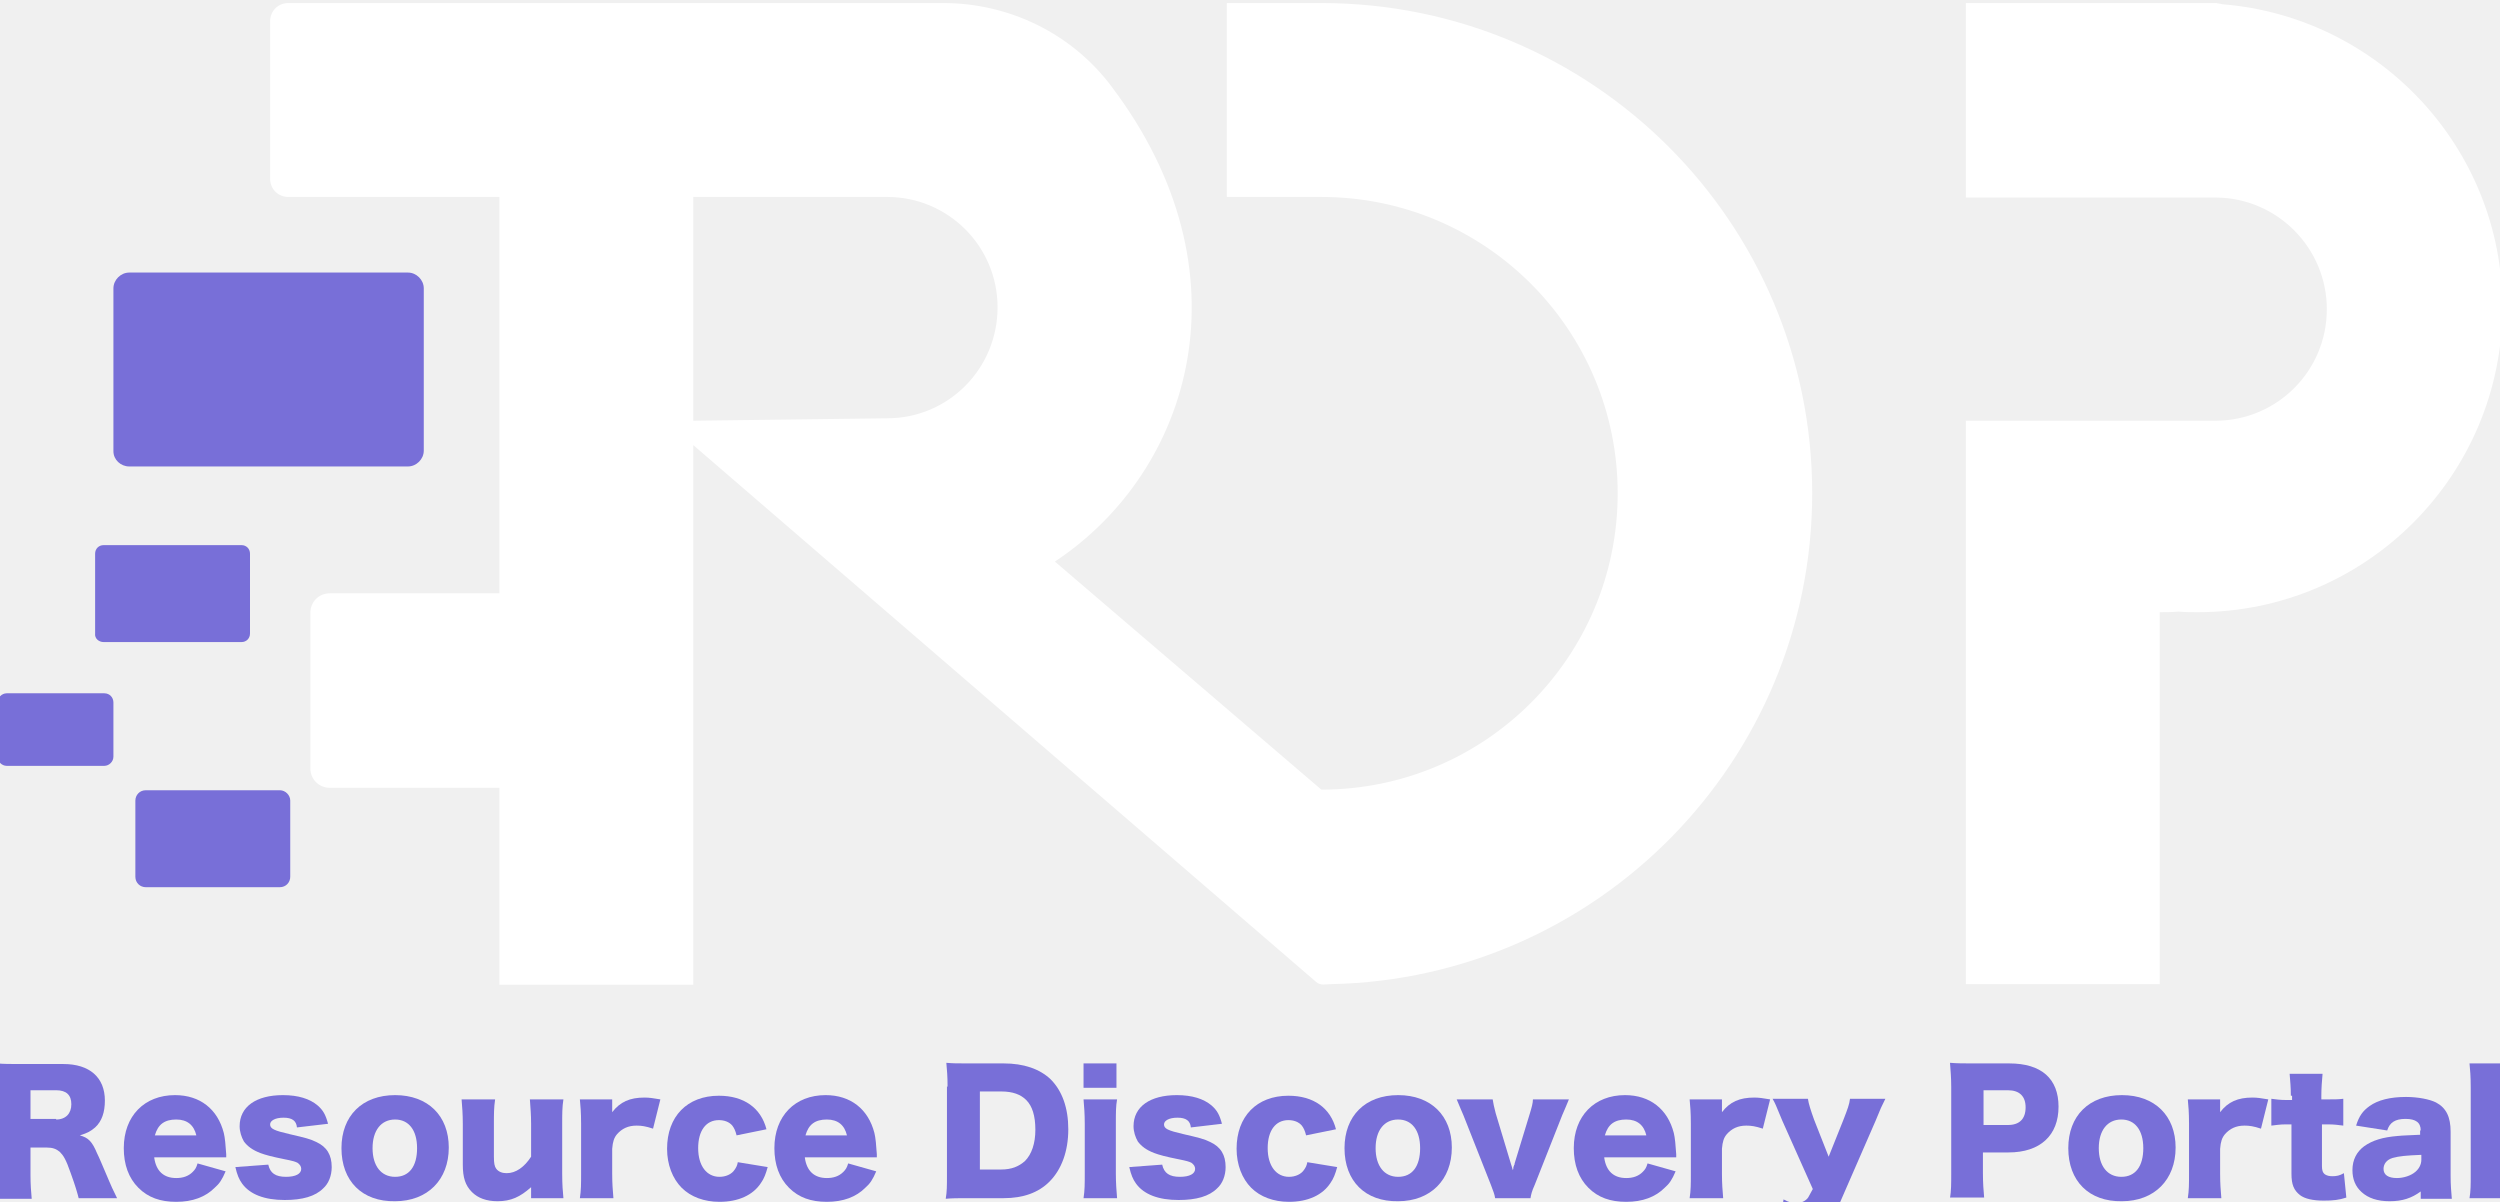
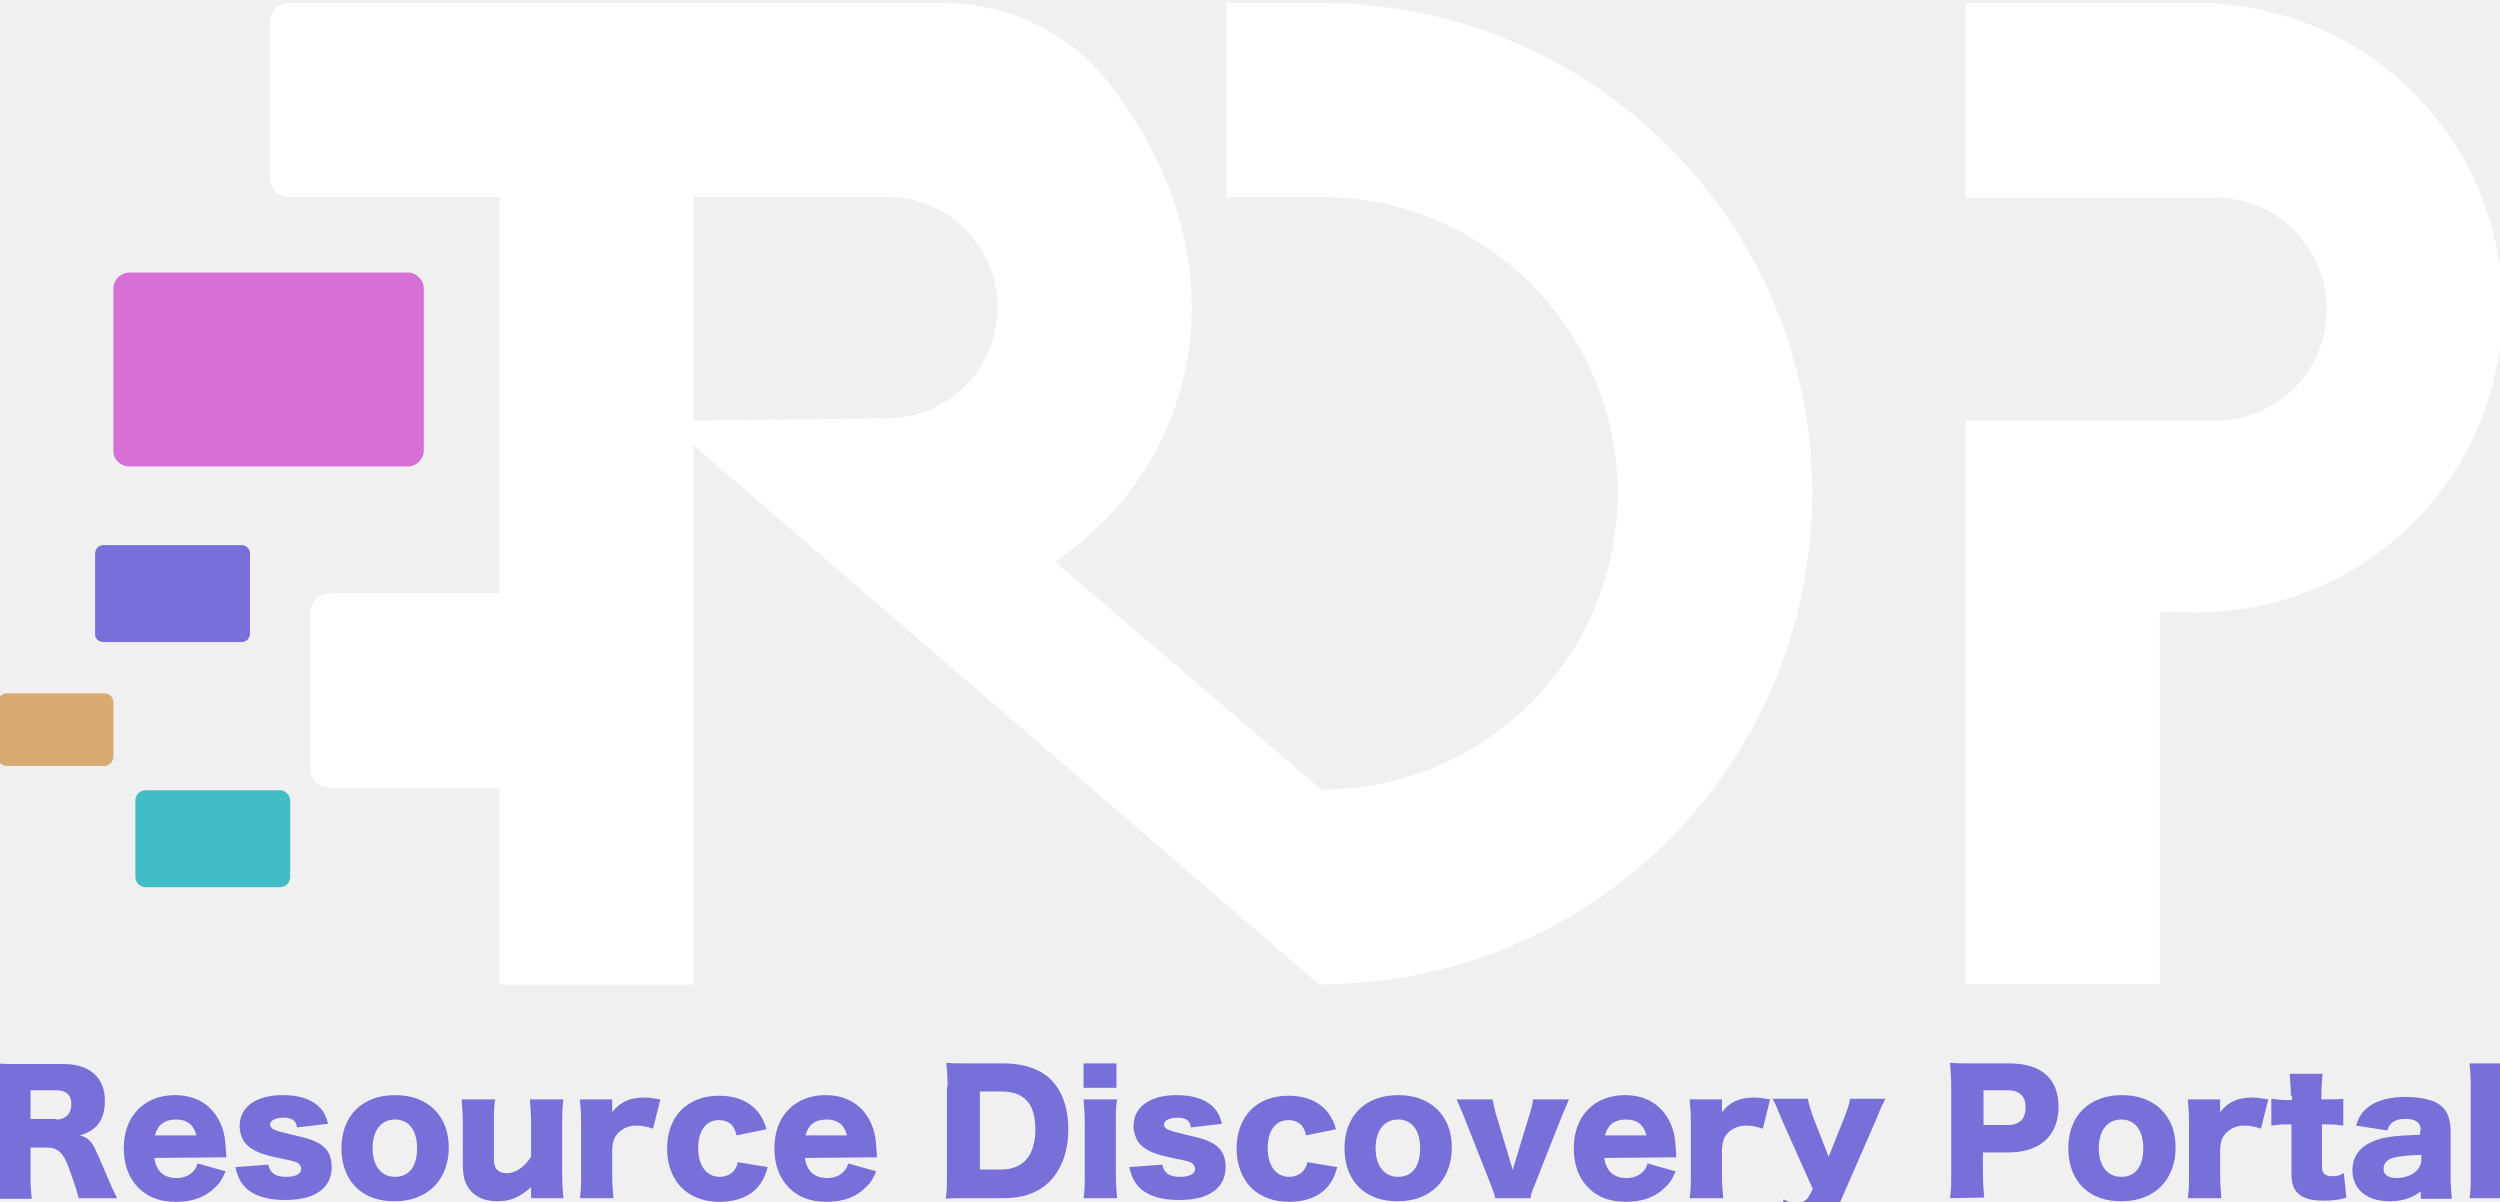
<svg xmlns="http://www.w3.org/2000/svg" version="1.1" id="Layer_1" x="0px" y="0px" viewBox="0 0 410 197" style="enable-background:new 0 0 410 197;" xml:space="preserve">
  <style type="text/css">
	.st0{fill:#FFFFFF;}
- 	.st1{fill:#786FD8;}
+ 	.st1{fill:#D670D6;}
+ 	.st2{fill:#786FD8;}
+ 	.st3{fill:#42BDC6;}
+ 	.st4{fill:#D6AA70;}
</style>
  <g>
-     <path class="st0" d="M216.7,0.5h-15.5v31.8h15.5h0c26.9,0,48.6,21.8,48.6,48.6c0,26.9-21.8,48.6-48.6,48.6l-43.7-37.4   c22.5-14.9,32.3-47.5,9.3-77.9c-6.5-8.7-16.8-13.7-27.6-13.7h-41.1h-0.8H97.8H47.3c-1.7,0-3,1.3-3,3v25.8c0,1.7,1.3,3,3,3h34.6v65   H54.1c-1.8,0-3.2,1.4-3.2,3.2V126c0,1.8,1.4,3.2,3.2,3.2h27.8v32.3h31.8V73l102.1,88c0.8,0.7,1.5,0.4,2.5,0.4   c43.7-0.9,78.9-36.6,78.9-80.5C297.2,36.5,261.2,0.5,216.7,0.5z M145.5,68.6L145.5,68.6L113.7,69V32.3h31.8v0   c10,0,18.1,8.1,18.1,18.1C163.6,60.5,155.5,68.6,145.5,68.6z" />
+     <path class="st0" d="M216.7,0.5h-15.5v31.8h15.5l0,0c26.9,0,48.6,21.8,48.6,48.6c0,26.9-21.8,48.6-48.6,48.6L173,92.1   c22.5-14.9,32.3-47.5,9.3-77.9c-6.5-8.7-16.8-13.7-27.6-13.7h-41.1h-0.8h-15H47.3c-1.7,0-3,1.3-3,3v25.8c0,1.7,1.3,3,3,3h34.6v65   H54.1c-1.8,0-3.2,1.4-3.2,3.2V126c0,1.8,1.4,3.2,3.2,3.2h27.8v32.3h31.8V73l102.1,88c0.8,0.7,1.5,0.4,2.5,0.4   c43.7-0.9,78.9-36.6,78.9-80.5C297.2,36.5,261.2,0.5,216.7,0.5z M145.5,68.6L145.5,68.6L113.7,69V32.3h31.8l0,0   c10,0,18.1,8.1,18.1,18.1C163.6,60.5,155.5,68.6,145.5,68.6z" />
    <path class="st1" d="M21.2,76.5h45.7c1.4,0,2.6-1.2,2.6-2.6V47.3c0-1.4-1.2-2.6-2.6-2.6H21.2c-1.4,0-2.6,1.2-2.6,2.6V74   C18.6,75.4,19.8,76.5,21.2,76.5z" />
-     <path class="st1" d="M17,105.3h22.6c0.8,0,1.4-0.6,1.4-1.4V90.8c0-0.8-0.6-1.4-1.4-1.4H17c-0.8,0-1.4,0.6-1.4,1.4v13.1   C15.5,104.7,16.2,105.3,17,105.3z" />
-     <path class="st1" d="M45.9,129.6h-22c-1,0-1.7,0.8-1.7,1.7v12.5c0,1,0.8,1.7,1.7,1.7h22c1,0,1.7-0.8,1.7-1.7v-12.5   C47.6,130.4,46.8,129.6,45.9,129.6z" />
-     <path class="st1" d="M17.1,113.7h-16c-0.8,0-1.5,0.7-1.5,1.5v8.9c0,0.8,0.7,1.5,1.5,1.5h16c0.8,0,1.5-0.7,1.5-1.5v-8.9   C18.6,114.4,18,113.7,17.1,113.7z" />
-     <path class="st0" d="M364.5,0.7c-0.3-0.1-0.7-0.1-1-0.2h-41.1v17.6v14.3h41.1v0c10,0.1,18.1,8.3,18.1,18.3   c0,10.1-8.1,18.2-18.1,18.3v0h-41.1v13.8v78.6h31.8v-61c1,0,2,0,3.1-0.1c1,0.1,2.1,0.1,3.1,0.1c27.6,0,50-22.4,50-50   C410.4,24.3,390.2,2.8,364.5,0.7z" />
+     <path class="st2" d="M17,105.3h22.6c0.8,0,1.4-0.6,1.4-1.4V90.8c0-0.8-0.6-1.4-1.4-1.4H17c-0.8,0-1.4,0.6-1.4,1.4v13.1   C15.5,104.7,16.2,105.3,17,105.3z" />
+     <path class="st3" d="M45.9,129.6h-22c-1,0-1.7,0.8-1.7,1.7v12.5c0,1,0.8,1.7,1.7,1.7h22c1,0,1.7-0.8,1.7-1.7v-12.5   C47.6,130.4,46.8,129.6,45.9,129.6z" />
+     <path class="st4" d="M17.1,113.7h-16c-0.8,0-1.5,0.7-1.5,1.5v8.9c0,0.8,0.7,1.5,1.5,1.5h16c0.8,0,1.5-0.7,1.5-1.5v-8.9   C18.6,114.4,18,113.7,17.1,113.7z" />
+     <path class="st0" d="M364.5,0.7c-0.3-0.1-0.7-0.1-1-0.2h-41.1v17.6v14.3h41.1l0,0c10,0.1,18.1,8.3,18.1,18.3   c0,10.1-8.1,18.2-18.1,18.3l0,0h-41.1v13.8v78.6h31.8v-61c1,0,2,0,3.1-0.1c1,0.1,2.1,0.1,3.1,0.1c27.6,0,50-22.4,50-50   C410.4,24.3,390.2,2.8,364.5,0.7z" />
  </g>
  <g>
-     <path class="st1" d="M12.9,196.5c-0.2-0.8-0.5-1.9-1.3-4.1c-0.8-2.3-1.2-2.9-1.8-3.5c-0.6-0.5-1.2-0.7-2.1-0.7H5v4.4   c0,1.8,0.1,2.8,0.2,4h-5.7c0.2-1.2,0.2-2,0.2-4v-14.3c0-1.6-0.1-2.6-0.2-3.9c1.2,0.1,2.1,0.1,4,0.1h6.9c4.3,0,6.8,2.2,6.8,6   c0,1.9-0.5,3.4-1.6,4.4c-0.7,0.6-1.2,0.9-2.5,1.3c1.4,0.4,2,1,2.8,2.9c0.4,0.8,0.8,1.8,2,4.6c0.3,0.7,0.6,1.4,1.3,2.8H12.9z    M9.2,183.6c1.6,0,2.5-1,2.5-2.5c0-1.5-0.8-2.3-2.5-2.3H5v4.7H9.2z" />
-     <path class="st1" d="M25.3,189.9c0.3,2.1,1.5,3.3,3.6,3.3c1.1,0,2-0.3,2.7-1c0.4-0.4,0.6-0.7,0.8-1.4l4.6,1.3c-0.6,1.4-1,2-1.8,2.7   c-1.5,1.5-3.6,2.3-6.3,2.3c-2.6,0-4.6-0.7-6.2-2.3c-1.6-1.6-2.4-3.8-2.4-6.5c0-5.3,3.4-8.7,8.4-8.7c4.1,0,7,2.3,8,6.2   c0.2,0.8,0.3,2,0.4,3.5c0,0.1,0,0.3,0,0.5H25.3z M32.2,186.2c-0.4-1.7-1.5-2.6-3.3-2.6c-1.9,0-3,0.8-3.5,2.6H32.2z" />
-     <path class="st1" d="M44,191c0.3,1.4,1.2,2,2.9,2c1.6,0,2.5-0.5,2.5-1.3c0-0.4-0.2-0.7-0.6-1c-0.4-0.2-0.7-0.3-2.2-0.6   c-2-0.4-3.1-0.7-3.9-1c-1.3-0.5-2.1-1.1-2.7-1.9c-0.4-0.7-0.7-1.6-0.7-2.5c0-3.2,2.7-5.1,7.1-5.1c2.5,0,4.4,0.6,5.7,1.7   c0.9,0.8,1.3,1.5,1.7,3l-5.1,0.6c-0.1-1.1-0.8-1.6-2.2-1.6c-1.4,0-2.2,0.5-2.2,1.1c0,0.7,0.6,1,3.2,1.6c2.6,0.6,3.4,0.8,4.4,1.3   c1.7,0.8,2.5,2.1,2.5,4.1c0,1.4-0.5,2.7-1.4,3.5c-1.3,1.3-3.4,1.9-6.3,1.9c-3.3,0-5.7-0.9-7-2.7c-0.5-0.7-0.8-1.4-1.1-2.7L44,191z" />
-     <path class="st1" d="M56,188.3c0-5.3,3.4-8.7,8.8-8.7c5.4,0,8.8,3.4,8.8,8.6c0,5.3-3.5,8.8-8.8,8.8C59.4,197.1,56,193.7,56,188.3z    M61.1,188.3c0,2.9,1.4,4.7,3.7,4.7s3.6-1.7,3.6-4.7c0-3-1.4-4.7-3.6-4.7C62.5,183.6,61.1,185.4,61.1,188.3z" />
-     <path class="st1" d="M92.4,180.3c-0.2,1.2-0.2,2.4-0.2,4v8.2c0,1.8,0.1,2.9,0.2,4h-5.3v-1.1c0-0.1,0-0.5,0-0.7   c-1.8,1.6-3.3,2.3-5.5,2.3c-1.8,0-3.2-0.5-4.2-1.5c-1.1-1.1-1.5-2.4-1.5-4.5v-6.7c0-1.5-0.1-2.9-0.2-4h5.5c-0.2,1.3-0.2,2.4-0.2,4   v5.4c0,1.1,0.1,1.6,0.4,2c0.4,0.5,1,0.7,1.7,0.7c1.5,0,2.9-1,4-2.7v-5.4c0-1.5-0.1-2.6-0.2-4H92.4z" />
-     <path class="st1" d="M107.1,185.1c-1.2-0.4-1.9-0.5-2.7-0.5c-1.4,0-2.4,0.5-3.2,1.4c-0.5,0.6-0.7,1.2-0.8,2.4v4.1   c0,1.7,0.1,2.7,0.2,4h-5.5c0.2-1.3,0.2-2.3,0.2-4v-8.2c0-1.9-0.1-2.9-0.2-4h5.3v2.1c1.3-1.7,2.9-2.4,5.3-2.4c0.8,0,1.4,0.1,2.6,0.3   L107.1,185.1z" />
-     <path class="st1" d="M120.8,186.2c-0.2-0.8-0.4-1.2-0.7-1.6c-0.5-0.6-1.3-0.9-2.2-0.9c-2.1,0-3.4,1.7-3.4,4.6   c0,2.9,1.4,4.7,3.5,4.7c1,0,2-0.4,2.5-1.2c0.2-0.3,0.4-0.6,0.5-1.2l4.9,0.8c-0.3,1.1-0.6,1.9-1.1,2.6c-1.3,2-3.7,3.1-6.8,3.1   c-2.5,0-4.7-0.8-6.2-2.3c-1.5-1.5-2.4-3.8-2.4-6.4c0-5.3,3.3-8.7,8.5-8.7c4.1,0,6.9,2,7.8,5.5L120.8,186.2z" />
-     <path class="st1" d="M132,189.9c0.3,2.1,1.5,3.3,3.6,3.3c1.1,0,2-0.3,2.7-1c0.4-0.4,0.6-0.7,0.8-1.4l4.6,1.3c-0.6,1.4-1,2-1.8,2.7   c-1.5,1.5-3.6,2.3-6.3,2.3c-2.6,0-4.6-0.7-6.2-2.3c-1.6-1.6-2.4-3.8-2.4-6.5c0-5.3,3.4-8.7,8.4-8.7c4.1,0,7,2.3,8,6.2   c0.2,0.8,0.3,2,0.4,3.5c0,0.1,0,0.3,0,0.5H132z M138.9,186.2c-0.4-1.7-1.5-2.6-3.3-2.6c-1.9,0-3,0.8-3.5,2.6H138.9z" />
-     <path class="st1" d="M155.4,178.2c0-1.8-0.1-2.7-0.2-3.9c1.1,0.1,1.7,0.1,3.9,0.1h5.5c3.3,0,5.9,0.9,7.7,2.6   c1.9,1.9,2.9,4.7,2.9,8.2c0,3.6-1.1,6.6-3.1,8.6c-1.8,1.8-4.3,2.7-7.5,2.7h-5.6c-2,0-2.8,0-3.9,0.1c0.2-1.2,0.2-2,0.2-3.9V178.2z    M164.2,191.8c1.7,0,2.9-0.5,3.9-1.4c1.1-1.1,1.7-2.9,1.7-5.1c0-2.3-0.5-3.9-1.5-4.9c-0.9-0.9-2.2-1.4-4.1-1.4h-3.5v12.8H164.2z" />
-     <path class="st1" d="M183.2,180.3c-0.2,1.1-0.2,2.1-0.2,4v8.2c0,1.4,0.1,2.9,0.2,4h-5.5c0.2-1.3,0.2-2.3,0.2-4v-8.2   c0-1.7-0.1-2.8-0.2-4H183.2z M183.1,174.4v4h-5.4v-4H183.1z" />
-     <path class="st1" d="M190.6,191c0.3,1.4,1.2,2,2.9,2c1.6,0,2.5-0.5,2.5-1.3c0-0.4-0.2-0.7-0.6-1c-0.4-0.2-0.7-0.3-2.2-0.6   c-2-0.4-3.1-0.7-3.9-1c-1.3-0.5-2.1-1.1-2.7-1.9c-0.4-0.7-0.7-1.6-0.7-2.5c0-3.2,2.7-5.1,7.1-5.1c2.5,0,4.4,0.6,5.7,1.7   c0.9,0.8,1.3,1.5,1.7,3l-5.1,0.6c-0.1-1.1-0.8-1.6-2.2-1.6c-1.4,0-2.2,0.5-2.2,1.1c0,0.7,0.6,1,3.2,1.6c2.6,0.6,3.4,0.8,4.4,1.3   c1.7,0.8,2.5,2.1,2.5,4.1c0,1.4-0.5,2.7-1.4,3.5c-1.3,1.3-3.4,1.9-6.3,1.9c-3.3,0-5.7-0.9-7-2.7c-0.5-0.7-0.8-1.4-1.1-2.7   L190.6,191z" />
-     <path class="st1" d="M214.2,186.2c-0.2-0.8-0.4-1.2-0.7-1.6c-0.5-0.6-1.3-0.9-2.2-0.9c-2.1,0-3.4,1.7-3.4,4.6   c0,2.9,1.4,4.7,3.5,4.7c1,0,2-0.4,2.5-1.2c0.2-0.3,0.4-0.6,0.5-1.2l4.9,0.8c-0.3,1.1-0.6,1.9-1.1,2.6c-1.3,2-3.7,3.1-6.8,3.1   c-2.5,0-4.7-0.8-6.2-2.3c-1.5-1.5-2.4-3.8-2.4-6.4c0-5.3,3.3-8.7,8.5-8.7c4.1,0,6.9,2,7.8,5.5L214.2,186.2z" />
-     <path class="st1" d="M220.5,188.3c0-5.3,3.4-8.7,8.8-8.7c5.4,0,8.8,3.4,8.8,8.6c0,5.3-3.5,8.8-8.8,8.8   C223.9,197.1,220.5,193.7,220.5,188.3z M225.6,188.3c0,2.9,1.4,4.7,3.7,4.7c2.3,0,3.6-1.7,3.6-4.7c0-3-1.4-4.7-3.6-4.7   C227,183.6,225.6,185.4,225.6,188.3z" />
-     <path class="st1" d="M244.8,180.3c0.1,0.6,0.2,1.2,0.5,2.3l2.5,8.3c0,0.1,0.1,0.2,0.1,0.3c0.1,0.3,0.1,0.3,0.2,0.7   c0.1-0.2,0.1-0.4,0.1-0.5c0-0.1,0.1-0.1,0.1-0.3c0.1-0.1,0.1-0.2,0.1-0.3l2.5-8.2c0.3-1,0.5-1.7,0.5-2.3h5.9   c-0.5,1.2-0.7,1.7-1.1,2.6l-4.5,11.4c-0.5,1.1-0.6,1.6-0.7,2.2h-5.8c-0.1-0.7-0.3-1.1-0.7-2.2l-4.5-11.4c-0.2-0.4-0.5-1.2-1.1-2.6   H244.8z" />
-     <path class="st1" d="M263.1,189.9c0.3,2.1,1.5,3.3,3.6,3.3c1.1,0,2-0.3,2.7-1c0.4-0.4,0.6-0.7,0.8-1.4l4.6,1.3   c-0.6,1.4-1,2-1.8,2.7c-1.5,1.5-3.6,2.3-6.3,2.3c-2.6,0-4.6-0.7-6.2-2.3c-1.6-1.6-2.4-3.8-2.4-6.5c0-5.3,3.4-8.7,8.4-8.7   c4.1,0,7,2.3,8,6.2c0.2,0.8,0.3,2,0.4,3.5c0,0.1,0,0.3,0,0.5H263.1z M270,186.2c-0.4-1.7-1.5-2.6-3.3-2.6c-1.9,0-3,0.8-3.5,2.6H270   z" />
-     <path class="st1" d="M289.1,185.1c-1.2-0.4-1.9-0.5-2.7-0.5c-1.4,0-2.4,0.5-3.2,1.4c-0.5,0.6-0.7,1.2-0.8,2.4v4.1   c0,1.7,0.1,2.7,0.2,4h-5.5c0.2-1.3,0.2-2.3,0.2-4v-8.2c0-1.9-0.1-2.9-0.2-4h5.3v2.1c1.3-1.7,2.9-2.4,5.3-2.4c0.8,0,1.4,0.1,2.6,0.3   L289.1,185.1z" />
-     <path class="st1" d="M292.3,183.8c-1.1-2.7-1.2-2.9-1.6-3.6h5.8c0.1,0.8,0.5,2,1,3.4l2.4,6.1l2.4-6c0.7-1.8,1-2.6,1.1-3.5h5.8   c-0.7,1.4-0.7,1.4-1.6,3.6l-6.1,14c-1.1,2.5-3,3.6-6,3.6c-1.2,0-2.2-0.1-3.6-0.5l0.6-4.2c0.9,0.5,1.4,0.6,2.1,0.6   c1,0,1.8-0.5,2.1-1.2l0.6-1.1L292.3,183.8z" />
-     <path class="st1" d="M319.8,196.5c0.2-1.2,0.2-2.4,0.2-3.9v-14.4c0-1.4-0.1-2.6-0.2-3.9c1.2,0.1,2.2,0.1,3.9,0.1h5.8   c5.3,0,8.1,2.5,8.1,7.1c0,4.7-3,7.5-8.2,7.5h-4.2v3.4c0,1.6,0.1,2.9,0.2,4H319.8z M329.3,184.5c1.9,0,2.9-1,2.9-2.9   c0-1.8-1-2.8-2.9-2.8h-4v5.7H329.3z" />
-     <path class="st1" d="M339.2,188.3c0-5.3,3.4-8.7,8.8-8.7c5.4,0,8.8,3.4,8.8,8.6c0,5.3-3.5,8.8-8.8,8.8   C342.6,197.1,339.2,193.7,339.2,188.3z M344.2,188.3c0,2.9,1.4,4.7,3.7,4.7c2.3,0,3.6-1.7,3.6-4.7c0-3-1.4-4.7-3.6-4.7   C345.6,183.6,344.2,185.4,344.2,188.3z" />
-     <path class="st1" d="M370.8,185.1c-1.2-0.4-1.9-0.5-2.7-0.5c-1.4,0-2.4,0.5-3.2,1.4c-0.5,0.6-0.7,1.2-0.8,2.4v4.1   c0,1.7,0.1,2.7,0.2,4h-5.5c0.2-1.3,0.2-2.3,0.2-4v-8.2c0-1.9-0.1-2.9-0.2-4h5.3v2.1c1.3-1.7,2.9-2.4,5.3-2.4c0.8,0,1.4,0.1,2.6,0.3   L370.8,185.1z" />
-     <path class="st1" d="M375.7,179.7c0-1.3-0.1-2.4-0.2-3.6h5.4c-0.1,1.1-0.2,2.4-0.2,3.6v0.6h1c1.2,0,1.8,0,2.6-0.1v4.4   c-0.8-0.1-1.5-0.2-2.4-0.2h-1.1v6.8c0,0.7,0.1,1.1,0.5,1.4c0.3,0.2,0.7,0.3,1.2,0.3c0.7,0,1.2-0.1,1.9-0.5l0.4,4   c-1.2,0.4-2.2,0.5-3.7,0.5c-1.8,0-3.1-0.3-3.9-0.9c-1-0.8-1.4-1.7-1.4-3.5v-8.1h-1c-0.8,0-1.5,0.1-2.3,0.2v-4.4   c0.8,0.1,1.4,0.2,2.4,0.2h1V179.7z" />
-     <path class="st1" d="M397,185.4c0-1.3-0.8-1.9-2.5-1.9c-1.7,0-2.6,0.6-3,1.9l-5.1-0.8c0.5-1.6,1.1-2.4,2.2-3.2c1.4-1,3.4-1.5,6-1.5   c2,0,3.9,0.4,4.9,0.9c1.7,0.9,2.4,2.4,2.4,4.8v7.2c0,1.6,0.1,2.6,0.2,3.8H397v-1.2c-1.5,1.1-3,1.6-5.1,1.6c-2,0-3.5-0.5-4.6-1.5   c-1-0.9-1.5-2.1-1.5-3.6c0-1.7,0.7-3,1.9-3.9c1.4-1,3.1-1.5,5.5-1.7c1-0.1,1.8-0.1,3.7-0.2V185.4z M397,189.4   c-2.4,0.1-3.5,0.2-4.6,0.5c-1,0.3-1.5,1-1.5,1.8c0,1,0.8,1.5,2.2,1.5c1.1,0,2.3-0.4,3-1c0.6-0.5,1-1.2,1-2V189.4z" />
-     <path class="st1" d="M410.5,174.4c-0.2,1.1-0.2,2.2-0.2,4v14.1c0,1.6,0.1,2.6,0.2,4h-5.5c0.2-1.2,0.2-2.1,0.2-4v-14.1   c0-1.9-0.1-3-0.2-4H410.5z" />
+     <path class="st2" d="M12.9,196.5c-0.2-0.8-0.5-1.9-1.3-4.1c-0.8-2.3-1.2-2.9-1.8-3.5c-0.6-0.5-1.2-0.7-2.1-0.7H5v4.4   c0,1.8,0.1,2.8,0.2,4h-5.7c0.2-1.2,0.2-2,0.2-4v-14.3c0-1.6-0.1-2.6-0.2-3.9c1.2,0.1,2.1,0.1,4,0.1h6.9c4.3,0,6.8,2.2,6.8,6   c0,1.9-0.5,3.4-1.6,4.4c-0.7,0.6-1.2,0.9-2.5,1.3c1.4,0.4,2,1,2.8,2.9c0.4,0.8,0.8,1.8,2,4.6c0.3,0.7,0.6,1.4,1.3,2.8H12.9z    M9.2,183.6c1.6,0,2.5-1,2.5-2.5s-0.8-2.3-2.5-2.3H5v4.7h4.2V183.6z" />
+     <path class="st2" d="M25.3,189.9c0.3,2.1,1.5,3.3,3.6,3.3c1.1,0,2-0.3,2.7-1c0.4-0.4,0.6-0.7,0.8-1.4l4.6,1.3c-0.6,1.4-1,2-1.8,2.7   c-1.5,1.5-3.6,2.3-6.3,2.3c-2.6,0-4.6-0.7-6.2-2.3s-2.4-3.8-2.4-6.5c0-5.3,3.4-8.7,8.4-8.7c4.1,0,7,2.3,8,6.2   c0.2,0.8,0.3,2,0.4,3.5c0,0.1,0,0.3,0,0.5L25.3,189.9L25.3,189.9z M32.2,186.2c-0.4-1.7-1.5-2.6-3.3-2.6c-1.9,0-3,0.8-3.5,2.6H32.2   z" />
+     <path class="st2" d="M44,191c0.3,1.4,1.2,2,2.9,2c1.6,0,2.5-0.5,2.5-1.3c0-0.4-0.2-0.7-0.6-1c-0.4-0.2-0.7-0.3-2.2-0.6   c-2-0.4-3.1-0.7-3.9-1c-1.3-0.5-2.1-1.1-2.7-1.9c-0.4-0.7-0.7-1.6-0.7-2.5c0-3.2,2.7-5.1,7.1-5.1c2.5,0,4.4,0.6,5.7,1.7   c0.9,0.8,1.3,1.5,1.7,3l-5.1,0.6c-0.1-1.1-0.8-1.6-2.2-1.6s-2.2,0.5-2.2,1.1c0,0.7,0.6,1,3.2,1.6c2.6,0.6,3.4,0.8,4.4,1.3   c1.7,0.8,2.5,2.1,2.5,4.1c0,1.4-0.5,2.7-1.4,3.5c-1.3,1.3-3.4,1.9-6.3,1.9c-3.3,0-5.7-0.9-7-2.7c-0.5-0.7-0.8-1.4-1.1-2.7L44,191z" />
+     <path class="st2" d="M56,188.3c0-5.3,3.4-8.7,8.8-8.7s8.8,3.4,8.8,8.6c0,5.3-3.5,8.8-8.8,8.8C59.4,197.1,56,193.7,56,188.3z    M61.1,188.3c0,2.9,1.4,4.7,3.7,4.7s3.6-1.7,3.6-4.7s-1.4-4.7-3.6-4.7C62.5,183.6,61.1,185.4,61.1,188.3z" />
+     <path class="st2" d="M92.4,180.3c-0.2,1.2-0.2,2.4-0.2,4v8.2c0,1.8,0.1,2.9,0.2,4h-5.3v-1.1c0-0.1,0-0.5,0-0.7   c-1.8,1.6-3.3,2.3-5.5,2.3c-1.8,0-3.2-0.5-4.2-1.5c-1.1-1.1-1.5-2.4-1.5-4.5v-6.7c0-1.5-0.1-2.9-0.2-4h5.5c-0.2,1.3-0.2,2.4-0.2,4   v5.4c0,1.1,0.1,1.6,0.4,2c0.4,0.5,1,0.7,1.7,0.7c1.5,0,2.9-1,4-2.7v-5.4c0-1.5-0.1-2.6-0.2-4H92.4z" />
+     <path class="st2" d="M107.1,185.1c-1.2-0.4-1.9-0.5-2.7-0.5c-1.4,0-2.4,0.5-3.2,1.4c-0.5,0.6-0.7,1.2-0.8,2.4v4.1   c0,1.7,0.1,2.7,0.2,4h-5.5c0.2-1.3,0.2-2.3,0.2-4v-8.2c0-1.9-0.1-2.9-0.2-4h5.3v2.1c1.3-1.7,2.9-2.4,5.3-2.4c0.8,0,1.4,0.1,2.6,0.3   L107.1,185.1z" />
+     <path class="st2" d="M120.8,186.2c-0.2-0.8-0.4-1.2-0.7-1.6c-0.5-0.6-1.3-0.9-2.2-0.9c-2.1,0-3.4,1.7-3.4,4.6   c0,2.9,1.4,4.7,3.5,4.7c1,0,2-0.4,2.5-1.2c0.2-0.3,0.4-0.6,0.5-1.2l4.9,0.8c-0.3,1.1-0.6,1.9-1.1,2.6c-1.3,2-3.7,3.1-6.8,3.1   c-2.5,0-4.7-0.8-6.2-2.3s-2.4-3.8-2.4-6.4c0-5.3,3.3-8.7,8.5-8.7c4.1,0,6.9,2,7.8,5.5L120.8,186.2z" />
+     <path class="st2" d="M132,189.9c0.3,2.1,1.5,3.3,3.6,3.3c1.1,0,2-0.3,2.7-1c0.4-0.4,0.6-0.7,0.8-1.4l4.6,1.3c-0.6,1.4-1,2-1.8,2.7   c-1.5,1.5-3.6,2.3-6.3,2.3c-2.6,0-4.6-0.7-6.2-2.3c-1.6-1.6-2.4-3.8-2.4-6.5c0-5.3,3.4-8.7,8.4-8.7c4.1,0,7,2.3,8,6.2   c0.2,0.8,0.3,2,0.4,3.5c0,0.1,0,0.3,0,0.5L132,189.9L132,189.9z M138.9,186.2c-0.4-1.7-1.5-2.6-3.3-2.6c-1.9,0-3,0.8-3.5,2.6H138.9   z" />
+     <path class="st2" d="M155.4,178.2c0-1.8-0.1-2.7-0.2-3.9c1.1,0.1,1.7,0.1,3.9,0.1h5.5c3.3,0,5.9,0.9,7.7,2.6   c1.9,1.9,2.9,4.7,2.9,8.2c0,3.6-1.1,6.6-3.1,8.6c-1.8,1.8-4.3,2.7-7.5,2.7H159c-2,0-2.8,0-3.9,0.1c0.2-1.2,0.2-2,0.2-3.9v-14.5   H155.4z M164.2,191.8c1.7,0,2.9-0.5,3.9-1.4c1.1-1.1,1.7-2.9,1.7-5.1c0-2.3-0.5-3.9-1.5-4.9c-0.9-0.9-2.2-1.4-4.1-1.4h-3.5v12.8   L164.2,191.8L164.2,191.8z" />
+     <path class="st2" d="M183.2,180.3c-0.2,1.1-0.2,2.1-0.2,4v8.2c0,1.4,0.1,2.9,0.2,4h-5.5c0.2-1.3,0.2-2.3,0.2-4v-8.2   c0-1.7-0.1-2.8-0.2-4H183.2z M183.1,174.4v4h-5.4v-4H183.1z" />
+     <path class="st2" d="M190.6,191c0.3,1.4,1.2,2,2.9,2c1.6,0,2.5-0.5,2.5-1.3c0-0.4-0.2-0.7-0.6-1c-0.4-0.2-0.7-0.3-2.2-0.6   c-2-0.4-3.1-0.7-3.9-1c-1.3-0.5-2.1-1.1-2.7-1.9c-0.4-0.7-0.7-1.6-0.7-2.5c0-3.2,2.7-5.1,7.1-5.1c2.5,0,4.4,0.6,5.7,1.7   c0.9,0.8,1.3,1.5,1.7,3l-5.1,0.6c-0.1-1.1-0.8-1.6-2.2-1.6s-2.2,0.5-2.2,1.1c0,0.7,0.6,1,3.2,1.6c2.6,0.6,3.4,0.8,4.4,1.3   c1.7,0.8,2.5,2.1,2.5,4.1c0,1.4-0.5,2.7-1.4,3.5c-1.3,1.3-3.4,1.9-6.3,1.9c-3.3,0-5.7-0.9-7-2.7c-0.5-0.7-0.8-1.4-1.1-2.7   L190.6,191z" />
+     <path class="st2" d="M214.2,186.2c-0.2-0.8-0.4-1.2-0.7-1.6c-0.5-0.6-1.3-0.9-2.2-0.9c-2.1,0-3.4,1.7-3.4,4.6   c0,2.9,1.4,4.7,3.5,4.7c1,0,2-0.4,2.5-1.2c0.2-0.3,0.4-0.6,0.5-1.2l4.9,0.8c-0.3,1.1-0.6,1.9-1.1,2.6c-1.3,2-3.7,3.1-6.8,3.1   c-2.5,0-4.7-0.8-6.2-2.3s-2.4-3.8-2.4-6.4c0-5.3,3.3-8.7,8.5-8.7c4.1,0,6.9,2,7.8,5.5L214.2,186.2z" />
+     <path class="st2" d="M220.5,188.3c0-5.3,3.4-8.7,8.8-8.7c5.4,0,8.8,3.4,8.8,8.6c0,5.3-3.5,8.8-8.8,8.8   C223.9,197.1,220.5,193.7,220.5,188.3z M225.6,188.3c0,2.9,1.4,4.7,3.7,4.7s3.6-1.7,3.6-4.7s-1.4-4.7-3.6-4.7   C227,183.6,225.6,185.4,225.6,188.3z" />
+     <path class="st2" d="M244.8,180.3c0.1,0.6,0.2,1.2,0.5,2.3l2.5,8.3c0,0.1,0.1,0.2,0.1,0.3c0.1,0.3,0.1,0.3,0.2,0.7   c0.1-0.2,0.1-0.4,0.1-0.5s0.1-0.1,0.1-0.3c0.1-0.1,0.1-0.2,0.1-0.3l2.5-8.2c0.3-1,0.5-1.7,0.5-2.3h5.9c-0.5,1.2-0.7,1.7-1.1,2.6   l-4.5,11.4c-0.5,1.1-0.6,1.6-0.7,2.2h-5.8c-0.1-0.7-0.3-1.1-0.7-2.2l-4.5-11.4c-0.2-0.4-0.5-1.2-1.1-2.6H244.8z" />
+     <path class="st2" d="M263.1,189.9c0.3,2.1,1.5,3.3,3.6,3.3c1.1,0,2-0.3,2.7-1c0.4-0.4,0.6-0.7,0.8-1.4l4.6,1.3   c-0.6,1.4-1,2-1.8,2.7c-1.5,1.5-3.6,2.3-6.3,2.3c-2.6,0-4.6-0.7-6.2-2.3s-2.4-3.8-2.4-6.5c0-5.3,3.4-8.7,8.4-8.7c4.1,0,7,2.3,8,6.2   c0.2,0.8,0.3,2,0.4,3.5c0,0.1,0,0.3,0,0.5L263.1,189.9L263.1,189.9z M270,186.2c-0.4-1.7-1.5-2.6-3.3-2.6c-1.9,0-3,0.8-3.5,2.6H270   z" />
+     <path class="st2" d="M289.1,185.1c-1.2-0.4-1.9-0.5-2.7-0.5c-1.4,0-2.4,0.5-3.2,1.4c-0.5,0.6-0.7,1.2-0.8,2.4v4.1   c0,1.7,0.1,2.7,0.2,4h-5.5c0.2-1.3,0.2-2.3,0.2-4v-8.2c0-1.9-0.1-2.9-0.2-4h5.3v2.1c1.3-1.7,2.9-2.4,5.3-2.4c0.8,0,1.4,0.1,2.6,0.3   L289.1,185.1z" />
+     <path class="st2" d="M292.3,183.8c-1.1-2.7-1.2-2.9-1.6-3.6h5.8c0.1,0.8,0.5,2,1,3.4l2.4,6.1l2.4-6c0.7-1.8,1-2.6,1.1-3.5h5.8   c-0.7,1.4-0.7,1.4-1.6,3.6l-6.1,14c-1.1,2.5-3,3.6-6,3.6c-1.2,0-2.2-0.1-3.6-0.5l0.6-4.2c0.9,0.5,1.4,0.6,2.1,0.6   c1,0,1.8-0.5,2.1-1.2l0.6-1.1L292.3,183.8z" />
+     <path class="st2" d="M319.8,196.5c0.2-1.2,0.2-2.4,0.2-3.9v-14.4c0-1.4-0.1-2.6-0.2-3.9c1.2,0.1,2.2,0.1,3.9,0.1h5.8   c5.3,0,8.1,2.5,8.1,7.1c0,4.7-3,7.5-8.2,7.5h-4.2v3.4c0,1.6,0.1,2.9,0.2,4L319.8,196.5L319.8,196.5z M329.3,184.5   c1.9,0,2.9-1,2.9-2.9c0-1.8-1-2.8-2.9-2.8h-4v5.7H329.3z" />
+     <path class="st2" d="M339.2,188.3c0-5.3,3.4-8.7,8.8-8.7s8.8,3.4,8.8,8.6c0,5.3-3.5,8.8-8.8,8.8   C342.6,197.1,339.2,193.7,339.2,188.3z M344.2,188.3c0,2.9,1.4,4.7,3.7,4.7c2.3,0,3.6-1.7,3.6-4.7s-1.4-4.7-3.6-4.7   C345.6,183.6,344.2,185.4,344.2,188.3z" />
+     <path class="st2" d="M370.8,185.1c-1.2-0.4-1.9-0.5-2.7-0.5c-1.4,0-2.4,0.5-3.2,1.4c-0.5,0.6-0.7,1.2-0.8,2.4v4.1   c0,1.7,0.1,2.7,0.2,4h-5.5c0.2-1.3,0.2-2.3,0.2-4v-8.2c0-1.9-0.1-2.9-0.2-4h5.3v2.1c1.3-1.7,2.9-2.4,5.3-2.4c0.8,0,1.4,0.1,2.6,0.3   L370.8,185.1z" />
+     <path class="st2" d="M375.7,179.7c0-1.3-0.1-2.4-0.2-3.6h5.4c-0.1,1.1-0.2,2.4-0.2,3.6v0.6h1c1.2,0,1.8,0,2.6-0.1v4.4   c-0.8-0.1-1.5-0.2-2.4-0.2h-1.1v6.8c0,0.7,0.1,1.1,0.5,1.4c0.3,0.2,0.7,0.3,1.2,0.3c0.7,0,1.2-0.1,1.9-0.5l0.4,4   c-1.2,0.4-2.2,0.5-3.7,0.5c-1.8,0-3.1-0.3-3.9-0.9c-1-0.8-1.4-1.7-1.4-3.5v-8.1h-1c-0.8,0-1.5,0.1-2.3,0.2v-4.4   c0.8,0.1,1.4,0.2,2.4,0.2h1v-0.7H375.7z" />
+     <path class="st2" d="M397,185.4c0-1.3-0.8-1.9-2.5-1.9s-2.6,0.6-3,1.9l-5.1-0.8c0.5-1.6,1.1-2.4,2.2-3.2c1.4-1,3.4-1.5,6-1.5   c2,0,3.9,0.4,4.9,0.9c1.7,0.9,2.4,2.4,2.4,4.8v7.2c0,1.6,0.1,2.6,0.2,3.8H397v-1.2c-1.5,1.1-3,1.6-5.1,1.6c-2,0-3.5-0.5-4.6-1.5   c-1-0.9-1.5-2.1-1.5-3.6c0-1.7,0.7-3,1.9-3.9c1.4-1,3.1-1.5,5.5-1.7c1-0.1,1.8-0.1,3.7-0.2v-0.7H397z M397,189.4   c-2.4,0.1-3.5,0.2-4.6,0.5c-1,0.3-1.5,1-1.5,1.8c0,1,0.8,1.5,2.2,1.5c1.1,0,2.3-0.4,3-1c0.6-0.5,1-1.2,1-2v-0.8H397z" />
+     <path class="st2" d="M410.5,174.4c-0.2,1.1-0.2,2.2-0.2,4v14.1c0,1.6,0.1,2.6,0.2,4H405c0.2-1.2,0.2-2.1,0.2-4v-14.1   c0-1.9-0.1-3-0.2-4H410.5z" />
  </g>
</svg>
